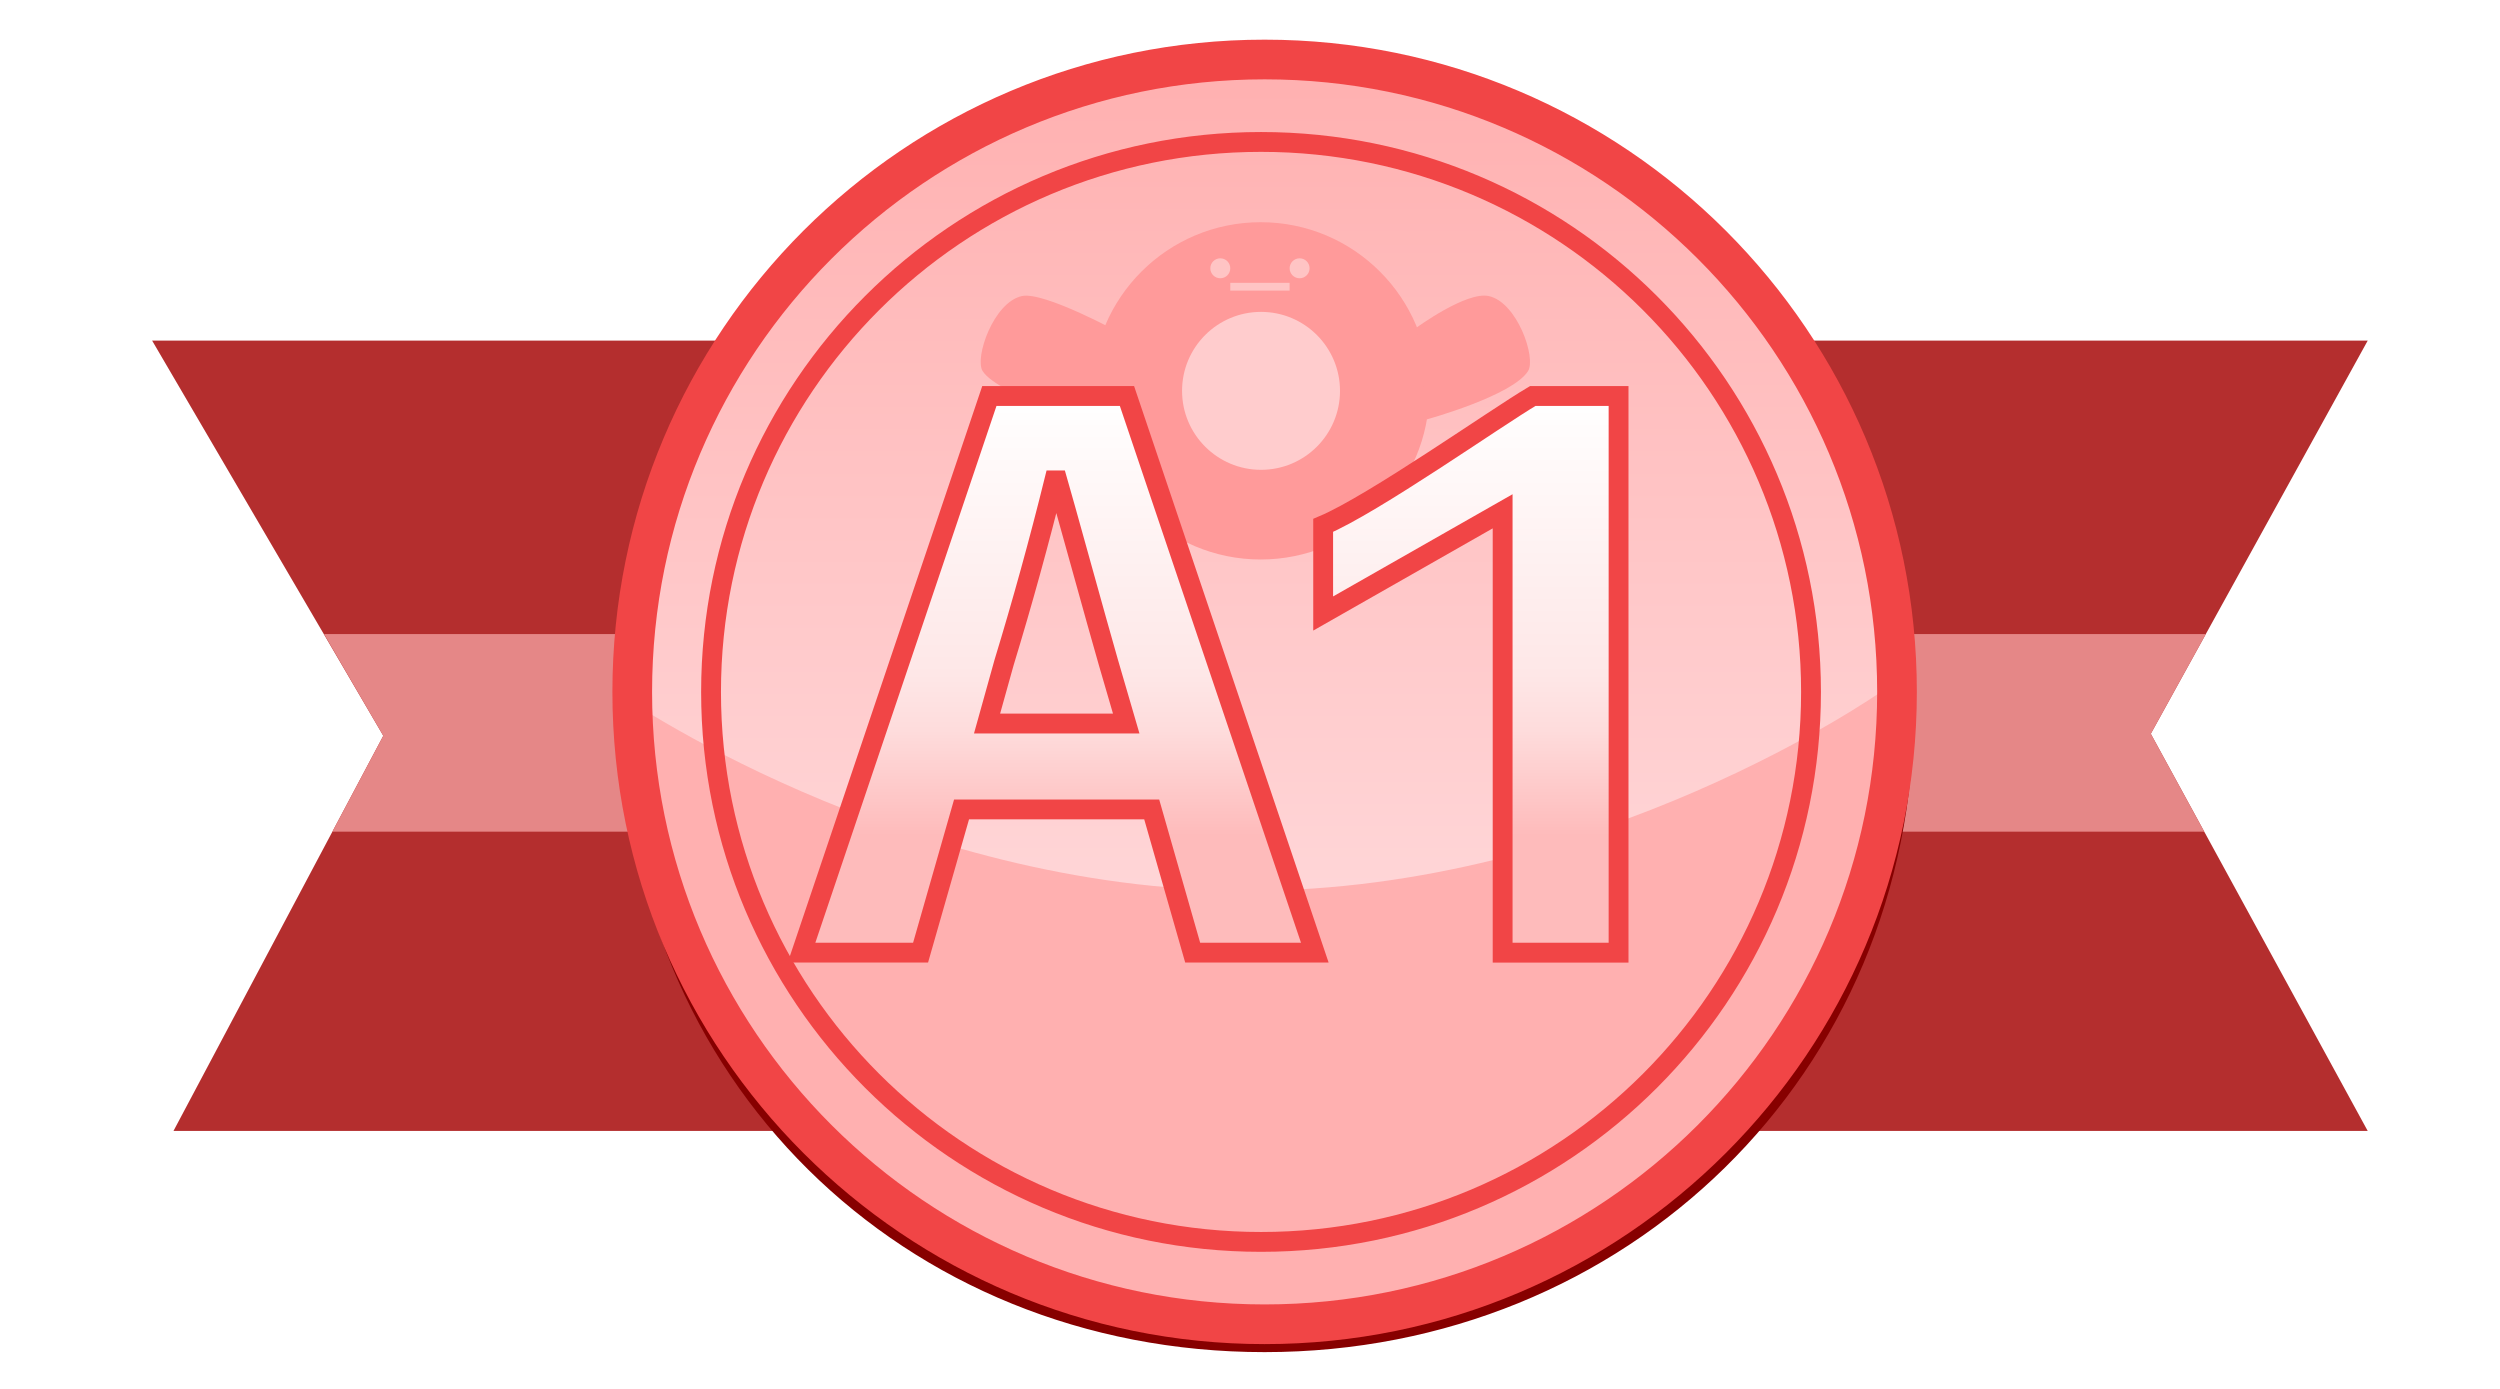
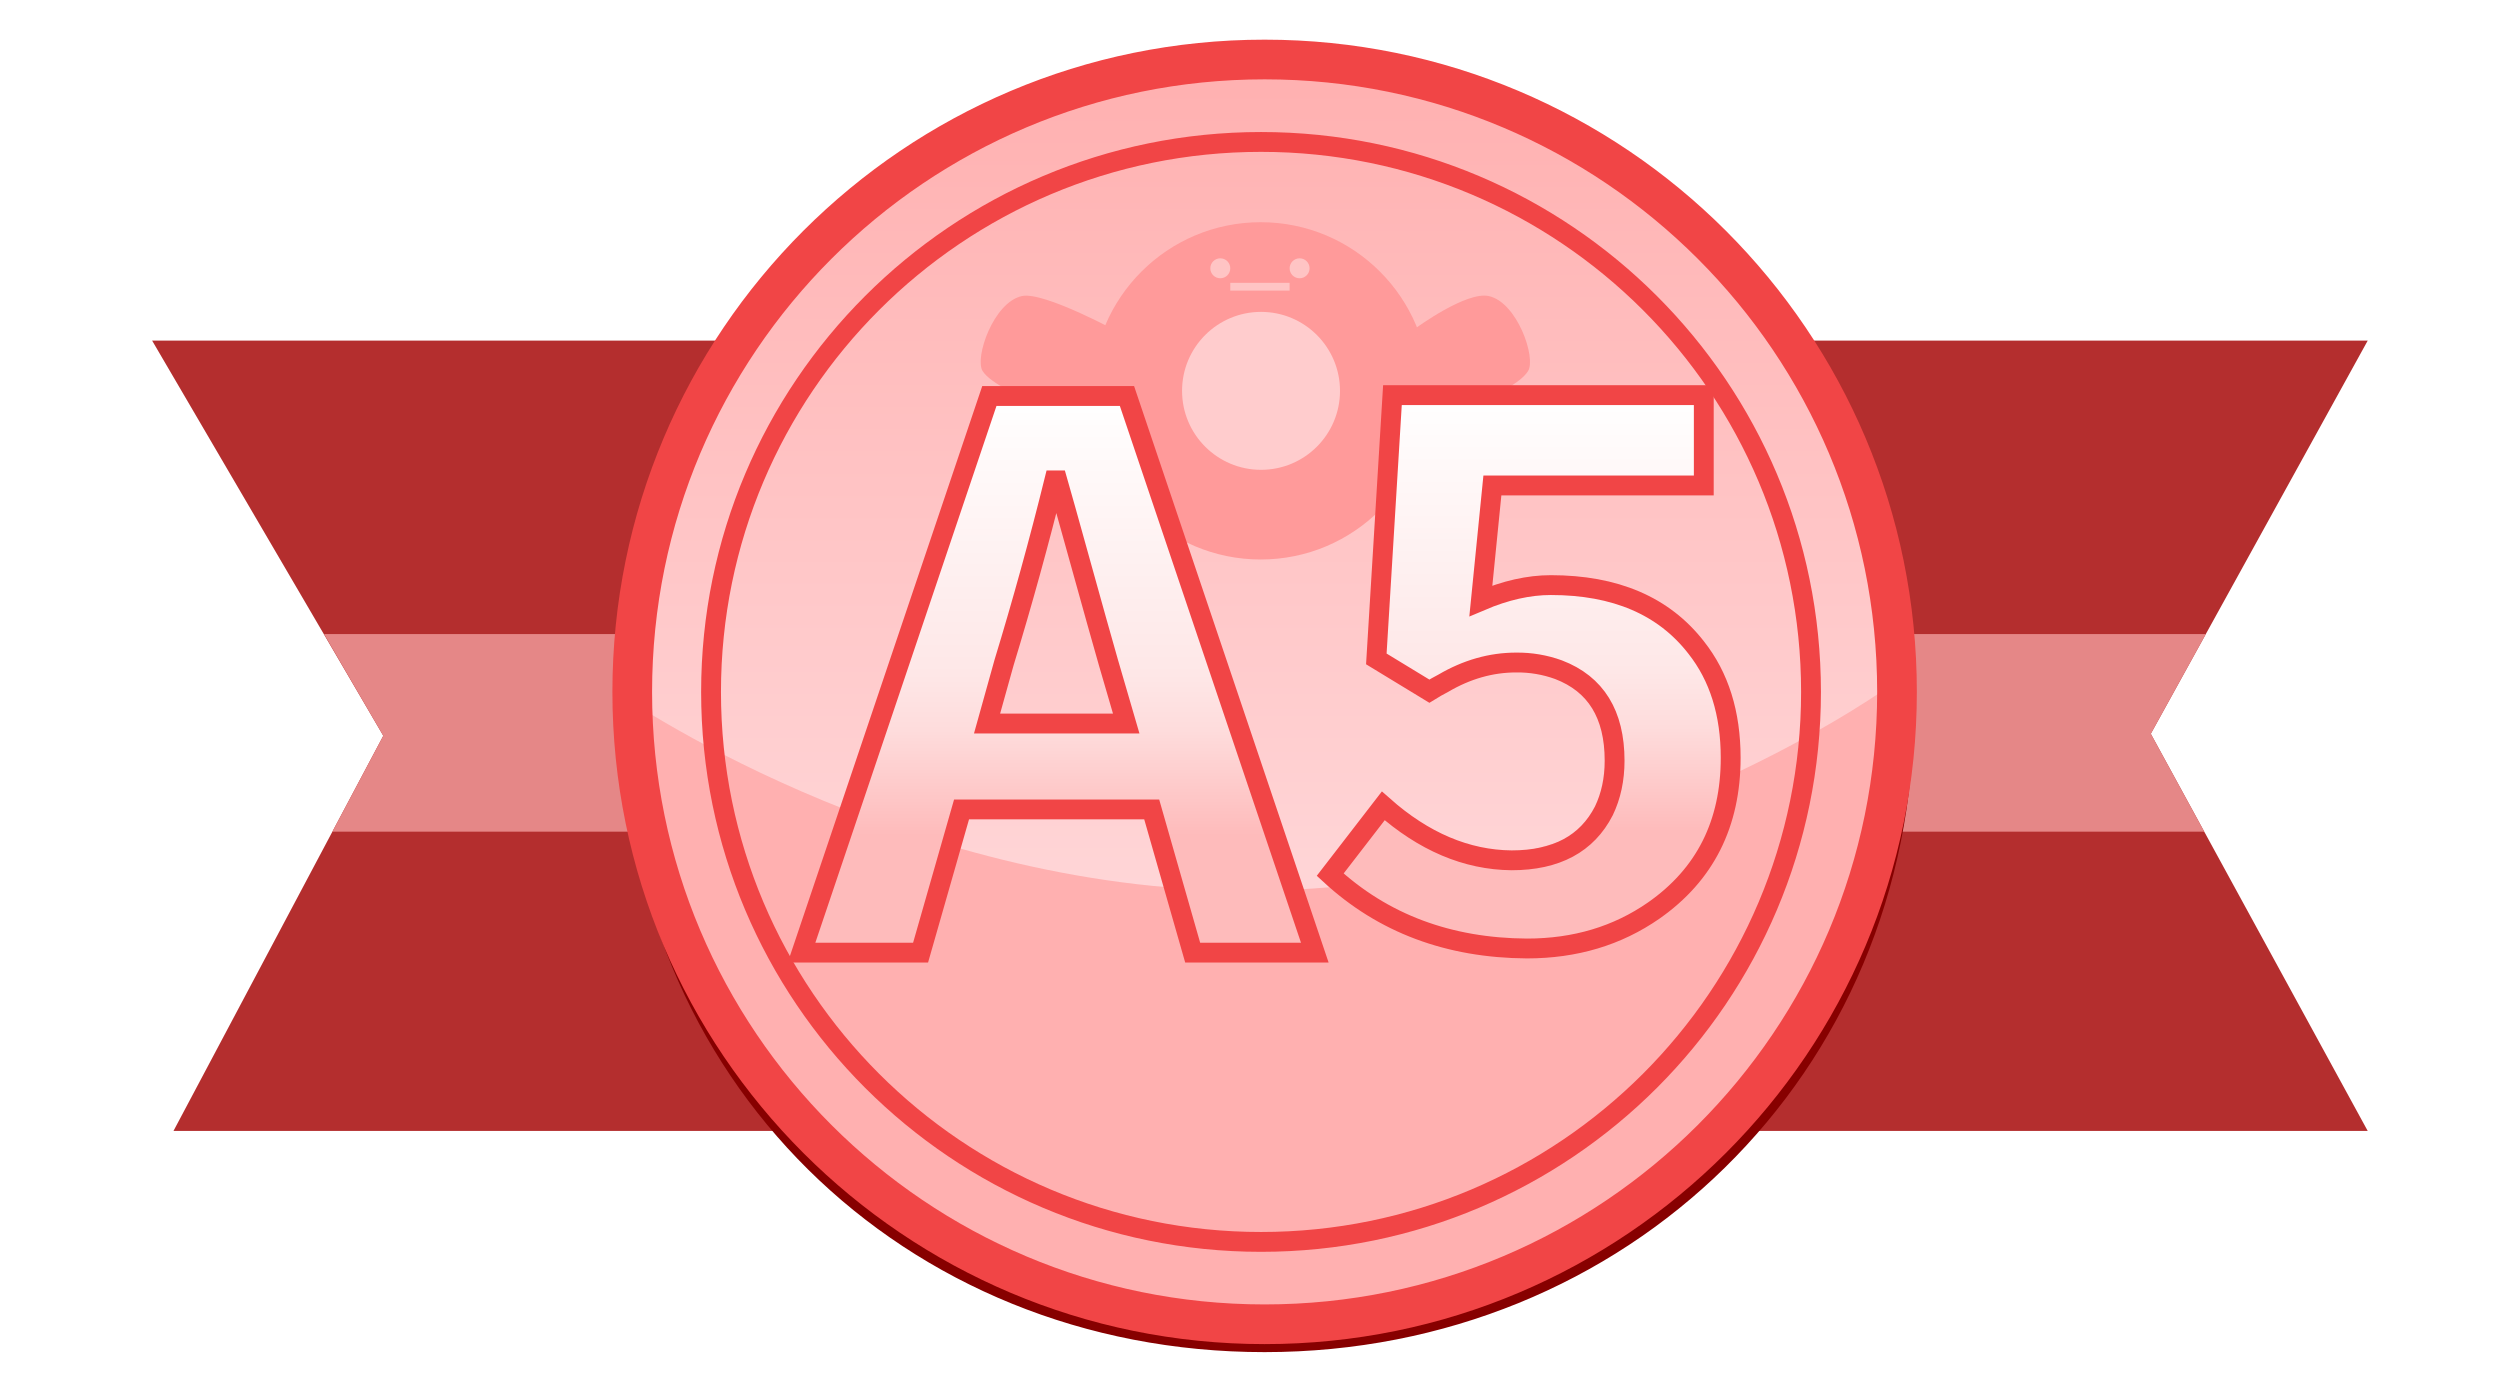
<svg xmlns="http://www.w3.org/2000/svg" width="126" height="70" xml:space="preserve">
  <path fill="#B42E2E" d="M7.667 17.167h111.666L108.4 36.983 119.333 57H8.743l10.575-19.917z" />
  <path fill="#E58787" d="M111.173 31.958h-94.84l2.985 5.125-2.567 4.834h94.344l-2.695-4.934" />
  <linearGradient id="a" gradientUnits="userSpaceOnUse" x1="63.375" y1="3" x2="63.375" y2="66.745">
    <stop offset=".005" style="stop-color:#ffb0b0" />
    <stop offset=".789" style="stop-color:#ffdddf" />
  </linearGradient>
  <circle fill="url(#a)" cx="63.375" cy="34.871" r="31.872" />
  <path fill="#FFB0B0" d="M94.796 34.873c0 17.602-14.27 31.871-31.872 31.871s-31.873-14.27-31.873-31.871c0 0 14.271 10.021 31.873 10.021 17.602.001 31.872-10.021 31.872-10.021z" />
  <g>
    <circle fill="#FF9A9A" cx="63.539" cy="19.699" r="8.5" />
    <path fill="#FF9A9A" d="M71.413 16.498s2.495-1.822 3.62-1.577c1.438.313 2.396 3.116 1.983 3.778-.78 1.25-5.103 2.438-5.103 2.438M56.539 16.824s-3.908-2.148-5.033-1.903c-1.438.313-2.396 3.116-1.983 3.778.78 1.25 6.311 2.926 6.311 2.926" />
    <circle fill="#FFCCCD" cx="63.556" cy="19.699" r="3.98" />
    <circle fill="#FFC4C4" cx="61.503" cy="13.522" r=".503" />
    <circle fill="#FFC4C4" cx="65.5" cy="13.522" r=".503" />
    <path fill="#FFC4C4" d="M62.006 14.255h2.99v.391h-2.99z" />
  </g>
  <g fill="none" stroke-miterlimit="10">
    <path stroke="#870000" d="M95.957 35.773c0 18.1-14.271 31.874-32.221 31.874-17.948 0-31.85-13.592-31.85-31.692C31.887 17.855 45.51 3 63.458 3c17.95 0 32.499 14.673 32.499 32.773z" />
    <circle stroke="#F14546" stroke-width="2" cx="63.737" cy="34.871" r="31.872" />
    <circle stroke="#F14546" cx="63.556" cy="34.873" r="27.719" />
  </g>
  <g>
    <linearGradient id="b" gradientUnits="userSpaceOnUse" x1="53.331" y1="19.957" x2="53.331" y2="48.013">
      <stop offset="0" style="stop-color:#fff" />
      <stop offset=".5" style="stop-color:#fee7e7" />
      <stop offset=".6" style="stop-color:#fedcdc" />
      <stop offset=".789" style="stop-color:#febbbb" />
    </linearGradient>
    <path fill="url(#b)" stroke="#F14546" stroke-miterlimit="10" d="m60.111 48.013-2.065-7.218h-9.584l-2.065 7.218h-6l9.467-28.055h6.935l9.467 28.055h-6.155zM49.748 36.465h7.013l-.896-3.072c-.078-.247-.792-2.8-2.143-7.662-.156-.567-.299-1.073-.428-1.518h-.156a177.669 177.669 0 0 1-2.533 9.179l-.857 3.073z" />
-     <linearGradient id="c" gradientUnits="userSpaceOnUse" x1="74.133" y1="19.957" x2="74.133" y2="48.013">
+     <linearGradient id="c" gradientUnits="userSpaceOnUse" x1="77.134" y1="19.915" x2="77.134" y2="47.804">
      <stop offset="0" style="stop-color:#fff" />
      <stop offset=".5" style="stop-color:#fee7e7" />
      <stop offset=".6" style="stop-color:#fedcdc" />
      <stop offset=".789" style="stop-color:#febbbb" />
    </linearGradient>
-     <path fill="url(#c)" stroke="#F14546" stroke-miterlimit="10" d="M75.733 48.013V25.769l-9.046 5.152v-4.442c2.522-1.063 8.721-5.434 10.565-6.521h4.324V48.014h-5.843z" />
+     <path fill="url(#c)" stroke="#F14546" stroke-miterlimit="10" d="M76.959 47.804c-3.951-.024-7.257-1.265-9.918-3.721l2.676-3.467c2.037 1.805 4.195 2.722 6.468 2.744 2.247 0 3.796-.83 4.649-2.491.36-.747.542-1.591.542-2.53 0-2.335-.942-3.866-2.828-4.587a6.052 6.052 0 0 0-2.131-.361c-1.267 0-2.493.349-3.68 1.047-.234.121-.467.253-.698.397l-2.672-1.626.812-13.294h15.692v4.552H75.216l-.581 5.816c1.24-.529 2.416-.794 3.525-.794 3.254 0 5.694 1.047 7.324 3.143 1.162 1.468 1.742 3.323 1.742 5.563 0 3.322-1.292 5.888-3.874 7.694-1.835 1.278-3.966 1.915-6.393 1.915z" />
  </g>
</svg>
